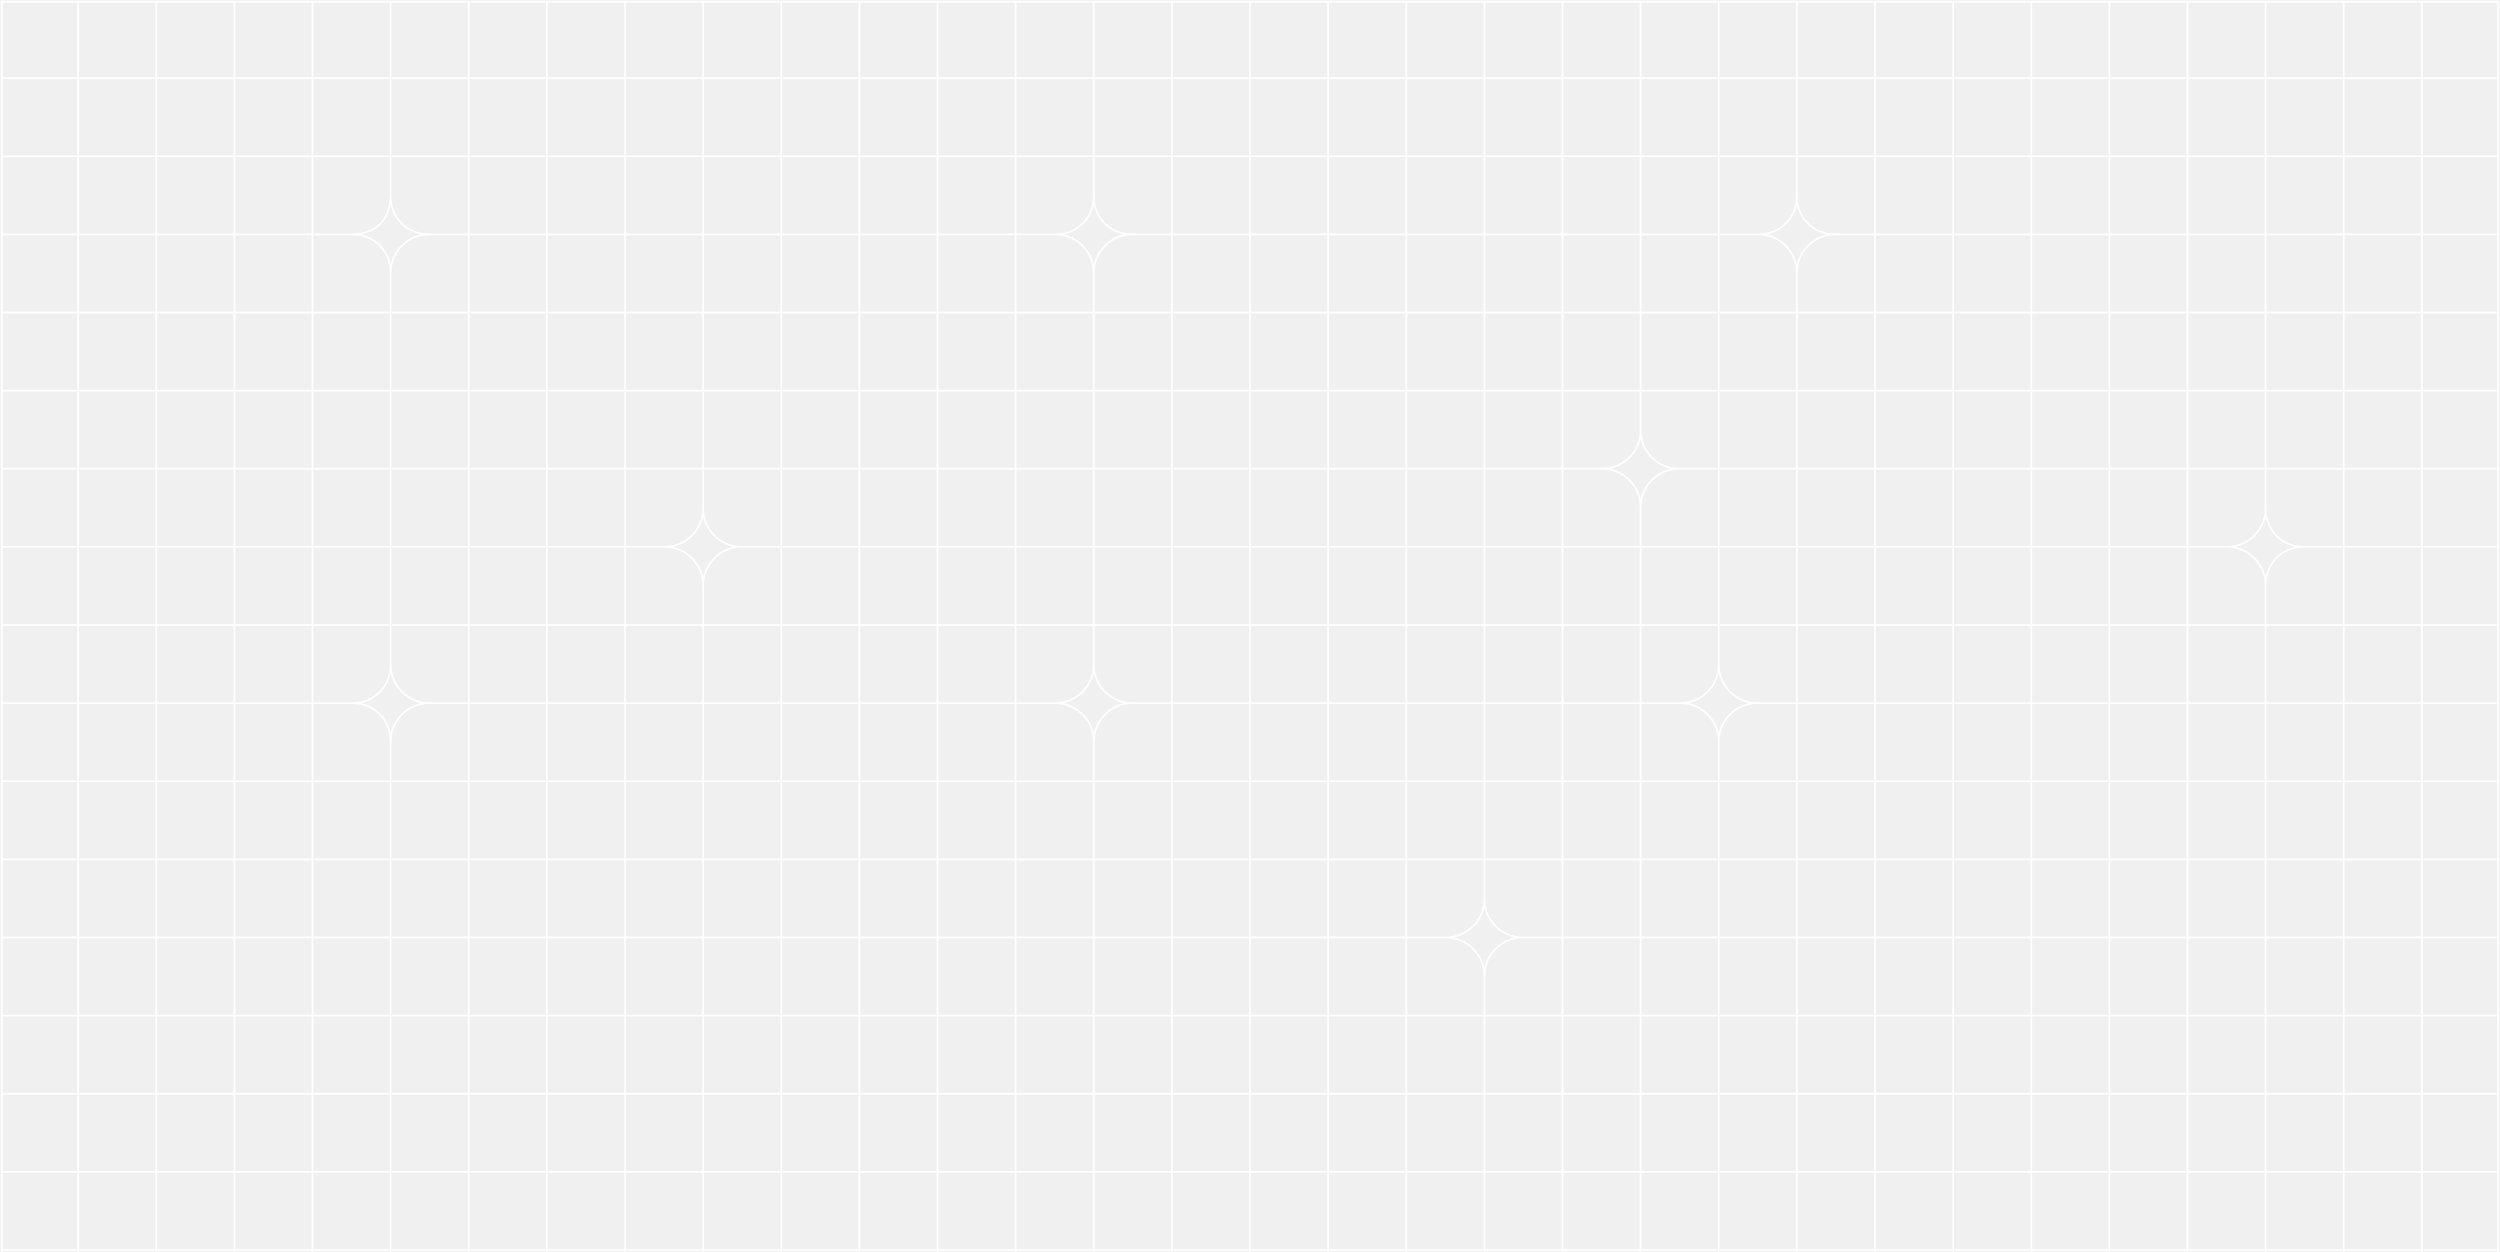
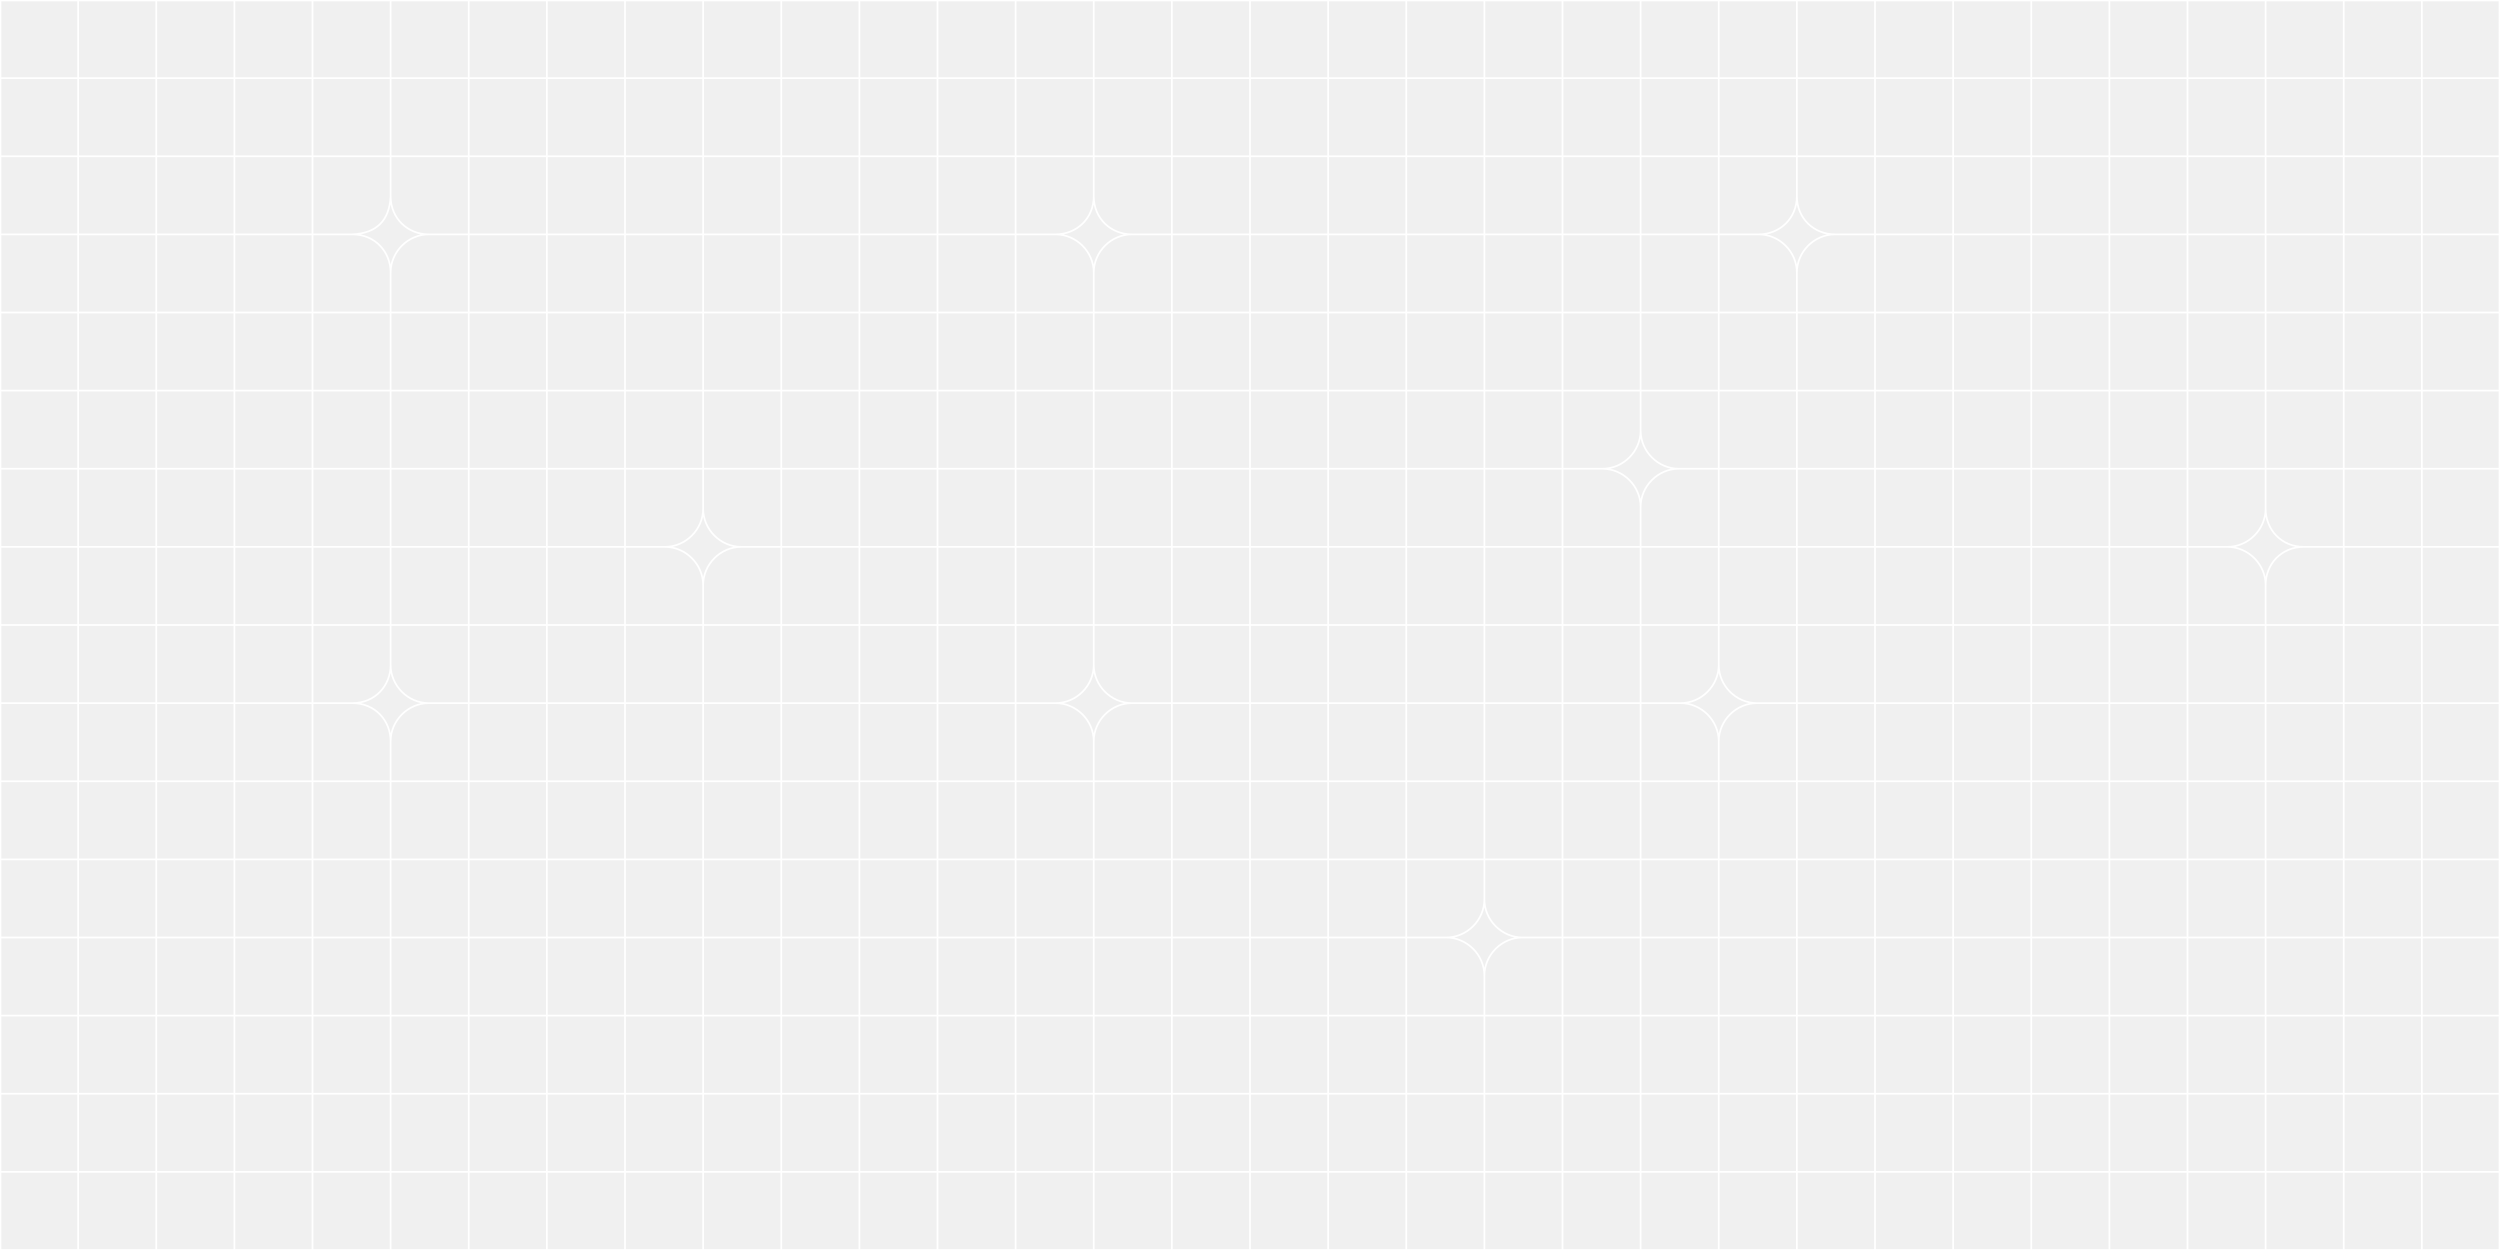
- <svg xmlns="http://www.w3.org/2000/svg" width="1440" height="721" fill="none" aria-hidden="true">
+ <svg xmlns="http://www.w3.org/2000/svg" width="1440" height="720" fill="none" aria-hidden="true">
  <g stroke="#fff" clip-path="url(#a)">
-     <path d="M1 1h44v44H1zm44 0h45v44H45zm45 0h45v44H90zm45 0h45v44h-45zm45 0h45v44h-45zm45 0h45v44h-45zm45 0h45v44h-45zm45 0h45v44h-45zm45 0h45v44h-45zm45 0h45v44h-45zm45 0h45v44h-45zm45 0h45v44h-45zm45 0h45v44h-45zm45 0h45v44h-45zm45 0h45v44h-45zm45 0h45v44h-45zm45 0h45v44h-45zm45 0h45v44h-45zm45 0h45v44h-45zm45 0h45v44h-45zm45 0h45v44h-45zm45 0h45v44h-45zm45 0h45v44h-45zm45 0h45v44h-45zm45 0h45v44h-45zm45 0h45v44h-45zm45 0h45v44h-45zm45 0h45v44h-45zm45 0h45v44h-45zm45 0h45v44h-45zm45 0h45v44h-45zm45 0h44v44h-44zM1 45h44v45H1zm44 0h45v45H45zm45 0h45v45H90zm45 0h45v45h-45zm45 0h45v45h-45zm45 0h45v45h-45zm45 0h45v45h-45zm45 0h45v45h-45zm45 0h45v45h-45zm45 0h45v45h-45zm45 0h45v45h-45zm45 0h45v45h-45zm45 0h45v45h-45zm45 0h45v45h-45zm45 0h45v45h-45zm45 0h45v45h-45zm45 0h45v45h-45zm45 0h45v45h-45zm45 0h45v45h-45zm45 0h45v45h-45zm45 0h45v45h-45zm45 0h45v45h-45zm45 0h45v45h-45zm45 0h45v45h-45zm45 0h45v45h-45zm45 0h45v45h-45zm45 0h45v45h-45zm45 0h45v45h-45zm45 0h45v45h-45zm45 0h45v45h-45zm45 0h45v45h-45zm45 0h44v45h-44zM1 90h44v45H1zm44 0h45v45H45zm45 0h45v45H90zm45 0h45v45h-45zm90 0v23q-1 21-22 22h-23V90zm45 0v45h-23c-12 0-22-9-22-22V90zm0 0h45v45h-45zm45 0h45v45h-45zm45 0h45v45h-45zm45 0h45v45h-45zm45 0h45v45h-45zm45 0h45v45h-45zm45 0h45v45h-45zm90 0v23c0 13-10 22-22 22h-23V90zm45 0v45h-23c-12 0-22-9-22-22V90zm0 0h45v45h-45zm45 0h45v45h-45zm45 0h45v45h-45zm45 0h45v45h-45zm45 0h45v45h-45zm45 0h45v45h-45zm45 0h45v45h-45zm90 0v23c0 13-10 22-22 22h-23V90zm45 0v45h-23c-12 0-22-9-22-22V90zm0 0h45v45h-45zm45 0h45v45h-45zm45 0h45v45h-45zm45 0h45v45h-45zm45 0h45v45h-45zm45 0h45v45h-45zm45 0h45v45h-45zm45 0h44v45h-44zM1 135h44v45H1zm44 0h45v45H45zm45 0h45v45H90zm45 0h45v45h-45zm68 0c13 0 22 10 22 22v23h-45v-45zm44 0h23v45h-45v-23c0-12 10-22 22-22Zm23 0h45v45h-45zm45 0h45v45h-45zm45 0h45v45h-45zm45 0h45v45h-45zm45 0h45v45h-45zm45 0h45v45h-45zm45 0h45v45h-45zm68 0c12 0 22 10 22 22v23h-45v-45zm44 0h23v45h-45v-23c0-12 10-22 22-22Zm23 0h45v45h-45zm45 0h45v45h-45zm45 0h45v45h-45zm45 0h45v45h-45zm45 0h45v45h-45zm45 0h45v45h-45zm45 0h45v45h-45zm68 0c12 0 22 10 22 22v23h-45v-45zm44 0h23v45h-45v-23c0-12 10-22 22-22Zm23 0h45v45h-45zm45 0h45v45h-45zm45 0h45v45h-45zm45 0h45v45h-45zm45 0h45v45h-45zm45 0h45v45h-45zm45 0h45v45h-45zm45 0h44v45h-44zM1 180h44v45H1zm44 0h45v45H45zm45 0h45v45H90zm45 0h45v45h-45zm45 0h45v45h-45zm45 0h45v45h-45zm45 0h45v45h-45zm45 0h45v45h-45zm45 0h45v45h-45zm45 0h45v45h-45zm45 0h45v45h-45zm45 0h45v45h-45zm45 0h45v45h-45zm45 0h45v45h-45zm45 0h45v45h-45zm45 0h45v45h-45zm45 0h45v45h-45zm45 0h45v45h-45zm45 0h45v45h-45zm45 0h45v45h-45zm45 0h45v45h-45zm45 0h45v45h-45zm45 0h45v45h-45zm45 0h45v45h-45zm45 0h45v45h-45zm45 0h45v45h-45zm45 0h45v45h-45zm45 0h45v45h-45zm45 0h45v45h-45zm45 0h45v45h-45zm45 0h45v45h-45zm45 0h44v45h-44zM1 225h44v45H1zm44 0h45v45H45zm45 0h45v45H90zm45 0h45v45h-45zm45 0h45v45h-45zm45 0h45v45h-45zm45 0h45v45h-45zm45 0h45v45h-45zm45 0h45v45h-45zm45 0h45v45h-45zm45 0h45v45h-45zm45 0h45v45h-45zm45 0h45v45h-45zm45 0h45v45h-45zm45 0h45v45h-45zm45 0h45v45h-45zm45 0h45v45h-45zm45 0h45v45h-45zm45 0h45v45h-45zm45 0h45v45h-45zm90 0v23c0 12-10 22-22 22h-23v-45zm45 0v45h-23c-12 0-22-10-22-22v-23zm0 0h45v45h-45zm45 0h45v45h-45zm45 0h45v45h-45zm45 0h45v45h-45zm45 0h45v45h-45zm45 0h45v45h-45zm45 0h45v45h-45zm45 0h45v45h-45zm45 0h45v45h-45zm45 0h44v45h-44zM1 270h44v45H1zm44 0h45v45H45zm45 0h45v45H90zm45 0h45v45h-45zm45 0h45v45h-45zm45 0h45v45h-45zm45 0h45v45h-45zm45 0h45v45h-45zm90 0v23c0 12-10 22-22 22h-23v-45zm45 0v45h-23c-12 0-22-10-22-22v-23zm0 0h45v45h-45zm45 0h45v45h-45zm45 0h45v45h-45zm45 0h45v45h-45zm45 0h45v45h-45zm45 0h45v45h-45zm45 0h45v45h-45zm45 0h45v45h-45zm45 0h45v45h-45zm45 0h45v45h-45zm68 0c12 0 22 10 22 22v23h-45v-45zm44 0h23v45h-45v-23c0-12 10-22 22-22Zm23 0h45v45h-45zm45 0h45v45h-45zm45 0h45v45h-45zm45 0h45v45h-45zm45 0h45v45h-45zm45 0h45v45h-45zm90 0v23c0 12-10 22-22 22h-23v-45zm45 0v45h-23c-13 0-22-10-22-22v-23zm0 0h45v45h-45zm45 0h44v45h-44zM1 315h44v45H1zm44 0h45v45H45zm45 0h45v45H90zm45 0h45v45h-45zm45 0h45v45h-45zm45 0h45v45h-45zm45 0h45v45h-45zm45 0h45v45h-45zm68 0c12 0 22 10 22 22v23h-45v-45zm44 0h23v45h-45v-23c0-12 10-22 22-22Zm23 0h45v45h-45zm45 0h45v45h-45zm45 0h45v45h-45zm45 0h45v45h-45zm45 0h45v45h-45zm45 0h45v45h-45zm45 0h45v45h-45zm45 0h45v45h-45zm45 0h45v45h-45zm45 0h45v45h-45zm45 0h45v45h-45zm45 0h45v45h-45zm45 0h45v45h-45zm45 0h45v45h-45zm45 0h45v45h-45zm45 0h45v45h-45zm45 0h45v45h-45zm45 0h45v45h-45zm68 0c12 0 22 10 22 22v23h-45v-45zm44 0h23v45h-45v-23c0-12 9-22 22-22Zm23 0h45v45h-45zm45 0h44v45h-44zM1 360h44v45H1zm44 0h45v45H45zm45 0h45v45H90zm45 0h45v45h-45zm90 0v23c0 12-9 22-22 22h-23v-45zm45 0v45h-23c-12 0-22-10-22-22v-23zm0 0h45v45h-45zm45 0h45v45h-45zm45 0h45v45h-45zm45 0h45v45h-45zm45 0h45v45h-45zm45 0h45v45h-45zm45 0h45v45h-45zm90 0v23c0 12-10 22-22 22h-23v-45zm45 0v45h-23c-12 0-22-10-22-22v-23zm0 0h45v45h-45zm45 0h45v45h-45zm45 0h45v45h-45zm45 0h45v45h-45zm45 0h45v45h-45zm45 0h45v45h-45zm90 0v23c0 12-10 22-22 22h-23v-45zm45 0v45h-23c-12 0-22-10-22-22v-23zm0 0h45v45h-45zm45 0h45v45h-45zm45 0h45v45h-45zm45 0h45v45h-45zm45 0h45v45h-45zm45 0h45v45h-45zm45 0h45v45h-45zm45 0h45v45h-45zm45 0h44v45h-44zM1 405h44v45H1zm44 0h45v45H45zm45 0h45v45H90zm45 0h45v45h-45zm68 0c13 0 22 10 22 22v23h-45v-45zm44 0h23v45h-45v-23c0-12 10-22 22-22Zm23 0h45v45h-45zm45 0h45v45h-45zm45 0h45v45h-45zm45 0h45v45h-45zm45 0h45v45h-45zm45 0h45v45h-45zm45 0h45v45h-45zm68 0c12 0 22 10 22 22v23h-45v-45zm44 0h23v45h-45v-23c0-12 10-22 22-22Zm23 0h45v45h-45zm45 0h45v45h-45zm45 0h45v45h-45zm45 0h45v45h-45zm45 0h45v45h-45zm45 0h45v45h-45zm68 0c12 0 22 10 22 22v23h-45v-45zm44 0h23v45h-45v-23c0-12 10-22 22-22Zm23 0h45v45h-45zm45 0h45v45h-45zm45 0h45v45h-45zm45 0h45v45h-45zm45 0h45v45h-45zm45 0h45v45h-45zm45 0h45v45h-45zm45 0h45v45h-45zm45 0h44v45h-44zM1 450h44v45H1zm44 0h45v45H45zm45 0h45v45H90zm45 0h45v45h-45zm45 0h45v45h-45zm45 0h45v45h-45zm45 0h45v45h-45zm45 0h45v45h-45zm45 0h45v45h-45zm45 0h45v45h-45zm45 0h45v45h-45zm45 0h45v45h-45zm45 0h45v45h-45zm45 0h45v45h-45zm45 0h45v45h-45zm45 0h45v45h-45zm45 0h45v45h-45zm45 0h45v45h-45zm45 0h45v45h-45zm45 0h45v45h-45zm45 0h45v45h-45zm45 0h45v45h-45zm45 0h45v45h-45zm45 0h45v45h-45zm45 0h45v45h-45zm45 0h45v45h-45zm45 0h45v45h-45zm45 0h45v45h-45zm45 0h45v45h-45zm45 0h45v45h-45zm45 0h45v45h-45zm45 0h44v45h-44zM1 495h44v45H1zm44 0h45v45H45zm45 0h45v45H90zm45 0h45v45h-45zm45 0h45v45h-45zm45 0h45v45h-45zm45 0h45v45h-45zm45 0h45v45h-45zm45 0h45v45h-45zm45 0h45v45h-45zm45 0h45v45h-45zm45 0h45v45h-45zm45 0h45v45h-45zm45 0h45v45h-45zm45 0h45v45h-45zm45 0h45v45h-45zm45 0h45v45h-45zm45 0h45v45h-45zm90 0v23c0 12-10 22-22 22h-23v-45zm45 0v45h-23c-12 0-22-10-22-22v-23zm0 0h45v45h-45zm45 0h45v45h-45zm45 0h45v45h-45zm45 0h45v45h-45zm45 0h45v45h-45zm45 0h45v45h-45zm45 0h45v45h-45zm45 0h45v45h-45zm45 0h45v45h-45zm45 0h45v45h-45zm45 0h45v45h-45zm45 0h44v45h-44zM1 540h44v45H1zm44 0h45v45H45zm45 0h45v45H90zm45 0h45v45h-45zm45 0h45v45h-45zm45 0h45v45h-45zm45 0h45v45h-45zm45 0h45v45h-45zm45 0h45v45h-45zm45 0h45v45h-45zm45 0h45v45h-45zm45 0h45v45h-45zm45 0h45v45h-45zm45 0h45v45h-45zm45 0h45v45h-45zm45 0h45v45h-45zm45 0h45v45h-45zm45 0h45v45h-45zm68 0c12 0 22 10 22 22v23h-45v-45zm44 0h23v45h-45v-23c0-12 10-22 22-22Zm23 0h45v45h-45zm45 0h45v45h-45zm45 0h45v45h-45zm45 0h45v45h-45zm45 0h45v45h-45zm45 0h45v45h-45zm45 0h45v45h-45zm45 0h45v45h-45zm45 0h45v45h-45zm45 0h45v45h-45zm45 0h45v45h-45zm45 0h44v45h-44zM1 585h44v45H1zm44 0h45v45H45zm45 0h45v45H90zm45 0h45v45h-45zm45 0h45v45h-45zm45 0h45v45h-45zm45 0h45v45h-45zm45 0h45v45h-45zm45 0h45v45h-45zm45 0h45v45h-45zm45 0h45v45h-45zm45 0h45v45h-45zm45 0h45v45h-45zm45 0h45v45h-45zm45 0h45v45h-45zm45 0h45v45h-45zm45 0h45v45h-45zm45 0h45v45h-45zm45 0h45v45h-45zm45 0h45v45h-45zm45 0h45v45h-45zm45 0h45v45h-45zm45 0h45v45h-45zm45 0h45v45h-45zm45 0h45v45h-45zm45 0h45v45h-45zm45 0h45v45h-45zm45 0h45v45h-45zm45 0h45v45h-45zm45 0h45v45h-45zm45 0h45v45h-45zm45 0h44v45h-44zM1 630h44v45H1zm44 0h45v45H45zm45 0h45v45H90zm45 0h45v45h-45zm45 0h45v45h-45zm45 0h45v45h-45zm45 0h45v45h-45zm45 0h45v45h-45zm45 0h45v45h-45zm45 0h45v45h-45zm45 0h45v45h-45zm45 0h45v45h-45zm45 0h45v45h-45zm45 0h45v45h-45zm45 0h45v45h-45zm45 0h45v45h-45zm45 0h45v45h-45zm45 0h45v45h-45zm45 0h45v45h-45zm45 0h45v45h-45zm45 0h45v45h-45zm45 0h45v45h-45zm45 0h45v45h-45zm45 0h45v45h-45zm45 0h45v45h-45zm45 0h45v45h-45zm45 0h45v45h-45zm45 0h45v45h-45zm45 0h45v45h-45zm45 0h45v45h-45zm45 0h45v45h-45zm45 0h44v45h-44zM1 675h44v45H1zm44 0h45v45H45zm45 0h45v45H90zm45 0h45v45h-45zm45 0h45v45h-45zm45 0h45v45h-45zm45 0h45v45h-45zm45 0h45v45h-45zm45 0h45v45h-45zm45 0h45v45h-45zm45 0h45v45h-45zm45 0h45v45h-45zm45 0h45v45h-45zm45 0h45v45h-45zm45 0h45v45h-45zm45 0h45v45h-45zm45 0h45v45h-45zm45 0h45v45h-45zm45 0h45v45h-45zm45 0h45v45h-45zm45 0h45v45h-45zm45 0h45v45h-45zm45 0h45v45h-45zm45 0h45v45h-45zm45 0h45v45h-45zm45 0h45v45h-45zm45 0h45v45h-45zm45 0h45v45h-45zm45 0h45v45h-45zm45 0h45v45h-45zm45 0h45v45h-45zm45 0h44v45h-44zM1 720h44v45H1zm44 0h45v45H45zm45 0h45v45H90zm45 0h45v45h-45zm45 0h45v45h-45zm45 0h45v45h-45zm45 0h45v45h-45zm45 0h45v45h-45zm45 0h45v45h-45zm45 0h45v45h-45zm45 0h45v45h-45zm45 0h45v45h-45zm45 0h45v45h-45zm45 0h45v45h-45zm45 0h45v45h-45zm45 0h45v45h-45zm45 0h45v45h-45zm45 0h45v45h-45zm45 0h45v45h-45zm45 0h45v45h-45zm45 0h45v45h-45zm45 0h45v45h-45zm45 0h45v45h-45zm45 0h45v45h-45zm45 0h45v45h-45zm45 0h45v45h-45zm45 0h45v45h-45zm45 0h45v45h-45zm45 0h45v45h-45zm45 0h45v45h-45zm45 0h45v45h-45zm45 0h44v45h-44z" />
+     <path d="M.25 .25h44.75v44.75H.25zm44.75 0h45v44.75H45zm45 0h45v44.75H90zm45 0h45v44.75h-45zm45 0h45v44.75h-45zm45 0h45v44.75h-45zm45 0h45v44.75h-45zm45 0h45v44.75h-45zm45 0h45v44.75h-45zm45 0h45v44.75h-45zm45 0h45v44.75h-45zm45 0h45v44.75h-45zm45 0h45v44.75h-45zm45 0h45v44.75h-45zm45 0h45v44.75h-45zm45 0h45v44.75h-45zm45 0h45v44.75h-45zm45 0h45v44.75h-45zm45 0h45v44.75h-45zm45 0h45v44.75h-45zm45 0h45v44.75h-45zm45 0h45v44.75h-45zm45 0h45v44.75h-45zm45 0h45v44.75h-45zm45 0h45v44.75h-45zm45 0h45v44.75h-45zm45 0h45v44.75h-45zm45 0h45v44.75h-45zm45 0h45v44.75h-45zm45 0h45v44.75h-45zm45 0h45v44.75h-45zm45 0h44.75v44.75h-44.75zM.25 45h44.75v45H.25zm44.75 0h45v45H45zm45 0h45v45H90zm45 0h45v45h-45zm45 0h45v45h-45zm45 0h45v45h-45zm45 0h45v45h-45zm45 0h45v45h-45zm45 0h45v45h-45zm45 0h45v45h-45zm45 0h45v45h-45zm45 0h45v45h-45zm45 0h45v45h-45zm45 0h45v45h-45zm45 0h45v45h-45zm45 0h45v45h-45zm45 0h45v45h-45zm45 0h45v45h-45zm45 0h45v45h-45zm45 0h45v45h-45zm45 0h45v45h-45zm45 0h45v45h-45zm45 0h45v45h-45zm45 0h45v45h-45zm45 0h45v45h-45zm45 0h45v45h-45zm45 0h45v45h-45zm45 0h45v45h-45zm45 0h45v45h-45zm45 0h45v45h-45zm45 0h45v45h-45zm45 0h44.75v45h-44.75zM.25 90h44.75v45H.25zm44.75 0h45v45H45zm45 0h45v45H90zm45 0h45v45h-45zm90 0v23q-1 21-22 22h-23V90zm45 0v45h-23c-12 0-22-9-22-22V90zm0 0h45v45h-45zm45 0h45v45h-45zm45 0h45v45h-45zm45 0h45v45h-45zm45 0h45v45h-45zm45 0h45v45h-45zm45 0h45v45h-45zm90 0v23c0 13-10 22-22 22h-23V90zm45 0v45h-23c-12 0-22-9-22-22V90zm0 0h45v45h-45zm45 0h45v45h-45zm45 0h45v45h-45zm45 0h45v45h-45zm45 0h45v45h-45zm45 0h45v45h-45zm45 0h45v45h-45zm90 0v23c0 13-10 22-22 22h-23V90zm45 0v45h-23c-12 0-22-9-22-22V90zm0 0h45v45h-45zm45 0h45v45h-45zm45 0h45v45h-45zm45 0h45v45h-45zm45 0h45v45h-45zm45 0h45v45h-45zm45 0h45v45h-45zm45 0h44.75v45h-44.75zM.25 135h44.75v45H.25zm44.75 0h45v45H45zm45 0h45v45H90zm45 0h45v45h-45zm68 0c13 0 22 10 22 22v23h-45v-45zm44 0h23v45h-45v-23c0-12 10-22 22-22Zm23 0h45v45h-45zm45 0h45v45h-45zm45 0h45v45h-45zm45 0h45v45h-45zm45 0h45v45h-45zm45 0h45v45h-45zm45 0h45v45h-45zm68 0c12 0 22 10 22 22v23h-45v-45zm44 0h23v45h-45v-23c0-12 10-22 22-22Zm23 0h45v45h-45zm45 0h45v45h-45zm45 0h45v45h-45zm45 0h45v45h-45zm45 0h45v45h-45zm45 0h45v45h-45zm45 0h45v45h-45zm68 0c12 0 22 10 22 22v23h-45v-45zm44 0h23v45h-45v-23c0-12 10-22 22-22Zm23 0h45v45h-45zm45 0h45v45h-45zm45 0h45v45h-45zm45 0h45v45h-45zm45 0h45v45h-45zm45 0h45v45h-45zm45 0h45v45h-45zm45 0h44.75v45h-44.75zM.25 180h44.75v45H.25zm44.75 0h45v45H45zm45 0h45v45H90zm45 0h45v45h-45zm45 0h45v45h-45zm45 0h45v45h-45zm45 0h45v45h-45zm45 0h45v45h-45zm45 0h45v45h-45zm45 0h45v45h-45zm45 0h45v45h-45zm45 0h45v45h-45zm45 0h45v45h-45zm45 0h45v45h-45zm45 0h45v45h-45zm45 0h45v45h-45zm45 0h45v45h-45zm45 0h45v45h-45zm45 0h45v45h-45zm45 0h45v45h-45zm45 0h45v45h-45zm45 0h45v45h-45zm45 0h45v45h-45zm45 0h45v45h-45zm45 0h45v45h-45zm45 0h45v45h-45zm45 0h45v45h-45zm45 0h45v45h-45zm45 0h45v45h-45zm45 0h45v45h-45zm45 0h45v45h-45zm45 0h44.75v45h-44.75zM.25 225h44.75v45H.25zm44.75 0h45v45H45zm45 0h45v45H90zm45 0h45v45h-45zm45 0h45v45h-45zm45 0h45v45h-45zm45 0h45v45h-45zm45 0h45v45h-45zm45 0h45v45h-45zm45 0h45v45h-45zm45 0h45v45h-45zm45 0h45v45h-45zm45 0h45v45h-45zm45 0h45v45h-45zm45 0h45v45h-45zm45 0h45v45h-45zm45 0h45v45h-45zm45 0h45v45h-45zm45 0h45v45h-45zm45 0h45v45h-45zm90 0v23c0 12-10 22-22 22h-23v-45zm45 0v45h-23c-12 0-22-10-22-22v-23zm0 0h45v45h-45zm45 0h45v45h-45zm45 0h45v45h-45zm45 0h45v45h-45zm45 0h45v45h-45zm45 0h45v45h-45zm45 0h45v45h-45zm45 0h45v45h-45zm45 0h45v45h-45zm45 0h44.75v45h-44.75zM.25 270h44.75v45H.25zm44.75 0h45v45H45zm45 0h45v45H90zm45 0h45v45h-45zm45 0h45v45h-45zm45 0h45v45h-45zm45 0h45v45h-45zm45 0h45v45h-45zm90 0v23c0 12-10 22-22 22h-23v-45zm45 0v45h-23c-12 0-22-10-22-22v-23zm0 0h45v45h-45zm45 0h45v45h-45zm45 0h45v45h-45zm45 0h45v45h-45zm45 0h45v45h-45zm45 0h45v45h-45zm45 0h45v45h-45zm45 0h45v45h-45zm45 0h45v45h-45zm45 0h45v45h-45zm68 0c12 0 22 10 22 22v23h-45v-45zm44 0h23v45h-45v-23c0-12 10-22 22-22Zm23 0h45v45h-45zm45 0h45v45h-45zm45 0h45v45h-45zm45 0h45v45h-45zm45 0h45v45h-45zm45 0h45v45h-45zm90 0v23c0 12-10 22-22 22h-23v-45zm45 0v45h-23c-13 0-22-10-22-22v-23zm0 0h45v45h-45zm45 0h44.75v45h-44.75zM.25 315h44.75v45H.25zm44.75 0h45v45H45zm45 0h45v45H90zm45 0h45v45h-45zm45 0h45v45h-45zm45 0h45v45h-45zm45 0h45v45h-45zm45 0h45v45h-45zm68 0c12 0 22 10 22 22v23h-45v-45zm44 0h23v45h-45v-23c0-12 10-22 22-22Zm23 0h45v45h-45zm45 0h45v45h-45zm45 0h45v45h-45zm45 0h45v45h-45zm45 0h45v45h-45zm45 0h45v45h-45zm45 0h45v45h-45zm45 0h45v45h-45zm45 0h45v45h-45zm45 0h45v45h-45zm45 0h45v45h-45zm45 0h45v45h-45zm45 0h45v45h-45zm45 0h45v45h-45zm45 0h45v45h-45zm45 0h45v45h-45zm45 0h45v45h-45zm45 0h45v45h-45zm68 0c12 0 22 10 22 22v23h-45v-45zm44 0h23v45h-45v-23c0-12 9-22 22-22Zm23 0h45v45h-45zm45 0h44.75v45h-44.75zM.25 360h44.75v45H.25zm44.75 0h45v45H45zm45 0h45v45H90zm45 0h45v45h-45zm90 0v23c0 12-9 22-22 22h-23v-45zm45 0v45h-23c-12 0-22-10-22-22v-23zm0 0h45v45h-45zm45 0h45v45h-45zm45 0h45v45h-45zm45 0h45v45h-45zm45 0h45v45h-45zm45 0h45v45h-45zm45 0h45v45h-45zm90 0v23c0 12-10 22-22 22h-23v-45zm45 0v45h-23c-12 0-22-10-22-22v-23zm0 0h45v45h-45zm45 0h45v45h-45zm45 0h45v45h-45zm45 0h45v45h-45zm45 0h45v45h-45zm45 0h45v45h-45zm90 0v23c0 12-10 22-22 22h-23v-45zm45 0v45h-23c-12 0-22-10-22-22v-23zm0 0h45v45h-45zm45 0h45v45h-45zm45 0h45v45h-45zm45 0h45v45h-45zm45 0h45v45h-45zm45 0h45v45h-45zm45 0h45v45h-45zm45 0h45v45h-45zm45 0h44.75v45h-44.75zM.25 405h44.75v45H.25zm44.75 0h45v45H45zm45 0h45v45H90zm45 0h45v45h-45zm68 0c13 0 22 10 22 22v23h-45v-45zm44 0h23v45h-45v-23c0-12 10-22 22-22Zm23 0h45v45h-45zm45 0h45v45h-45zm45 0h45v45h-45zm45 0h45v45h-45zm45 0h45v45h-45zm45 0h45v45h-45zm45 0h45v45h-45zm68 0c12 0 22 10 22 22v23h-45v-45zm44 0h23v45h-45v-23c0-12 10-22 22-22Zm23 0h45v45h-45zm45 0h45v45h-45zm45 0h45v45h-45zm45 0h45v45h-45zm45 0h45v45h-45zm45 0h45v45h-45zm68 0c12 0 22 10 22 22v23h-45v-45zm44 0h23v45h-45v-23c0-12 10-22 22-22Zm23 0h45v45h-45zm45 0h45v45h-45zm45 0h45v45h-45zm45 0h45v45h-45zm45 0h45v45h-45zm45 0h45v45h-45zm45 0h45v45h-45zm45 0h45v45h-45zm45 0h44.75v45h-44.75zM.25 450h44.75v45H.25zm44.75 0h45v45H45zm45 0h45v45H90zm45 0h45v45h-45zm45 0h45v45h-45zm45 0h45v45h-45zm45 0h45v45h-45zm45 0h45v45h-45zm45 0h45v45h-45zm45 0h45v45h-45zm45 0h45v45h-45zm45 0h45v45h-45zm45 0h45v45h-45zm45 0h45v45h-45zm45 0h45v45h-45zm45 0h45v45h-45zm45 0h45v45h-45zm45 0h45v45h-45zm45 0h45v45h-45zm45 0h45v45h-45zm45 0h45v45h-45zm45 0h45v45h-45zm45 0h45v45h-45zm45 0h45v45h-45zm45 0h45v45h-45zm45 0h45v45h-45zm45 0h45v45h-45zm45 0h45v45h-45zm45 0h45v45h-45zm45 0h45v45h-45zm45 0h45v45h-45zm45 0h44.75v45h-44.75zM.25 495h44.75v45H.25zm44.75 0h45v45H45zm45 0h45v45H90zm45 0h45v45h-45zm45 0h45v45h-45zm45 0h45v45h-45zm45 0h45v45h-45zm45 0h45v45h-45zm45 0h45v45h-45zm45 0h45v45h-45zm45 0h45v45h-45zm45 0h45v45h-45zm45 0h45v45h-45zm45 0h45v45h-45zm45 0h45v45h-45zm45 0h45v45h-45zm45 0h45v45h-45zm45 0h45v45h-45zm90 0v23c0 12-10 22-22 22h-23v-45zm45 0v45h-23c-12 0-22-10-22-22v-23zm0 0h45v45h-45zm45 0h45v45h-45zm45 0h45v45h-45zm45 0h45v45h-45zm45 0h45v45h-45zm45 0h45v45h-45zm45 0h45v45h-45zm45 0h45v45h-45zm45 0h45v45h-45zm45 0h45v45h-45zm45 0h45v45h-45zm45 0h44.75v45h-44.75zM.25 540h44.75v45H.25zm44.75 0h45v45H45zm45 0h45v45H90zm45 0h45v45h-45zm45 0h45v45h-45zm45 0h45v45h-45zm45 0h45v45h-45zm45 0h45v45h-45zm45 0h45v45h-45zm45 0h45v45h-45zm45 0h45v45h-45zm45 0h45v45h-45zm45 0h45v45h-45zm45 0h45v45h-45zm45 0h45v45h-45zm45 0h45v45h-45zm45 0h45v45h-45zm45 0h45v45h-45zm68 0c12 0 22 10 22 22v23h-45v-45zm44 0h23v45h-45v-23c0-12 10-22 22-22Zm23 0h45v45h-45zm45 0h45v45h-45zm45 0h45v45h-45zm45 0h45v45h-45zm45 0h45v45h-45zm45 0h45v45h-45zm45 0h45v45h-45zm45 0h45v45h-45zm45 0h45v45h-45zm45 0h45v45h-45zm45 0h45v45h-45zm45 0h44.75v45h-44.75zM.25 585h44.75v45H.25zm44.75 0h45v45H45zm45 0h45v45H90zm45 0h45v45h-45zm45 0h45v45h-45zm45 0h45v45h-45zm45 0h45v45h-45zm45 0h45v45h-45zm45 0h45v45h-45zm45 0h45v45h-45zm45 0h45v45h-45zm45 0h45v45h-45zm45 0h45v45h-45zm45 0h45v45h-45zm45 0h45v45h-45zm45 0h45v45h-45zm45 0h45v45h-45zm45 0h45v45h-45zm45 0h45v45h-45zm45 0h45v45h-45zm45 0h45v45h-45zm45 0h45v45h-45zm45 0h45v45h-45zm45 0h45v45h-45zm45 0h45v45h-45zm45 0h45v45h-45zm45 0h45v45h-45zm45 0h45v45h-45zm45 0h45v45h-45zm45 0h45v45h-45zm45 0h45v45h-45zm45 0h44.75v45h-44.75zM.25 630h44.75v45H.25zm44.75 0h45v45H45zm45 0h45v45H90zm45 0h45v45h-45zm45 0h45v45h-45zm45 0h45v45h-45zm45 0h45v45h-45zm45 0h45v45h-45zm45 0h45v45h-45zm45 0h45v45h-45zm45 0h45v45h-45zm45 0h45v45h-45zm45 0h45v45h-45zm45 0h45v45h-45zm45 0h45v45h-45zm45 0h45v45h-45zm45 0h45v45h-45zm45 0h45v45h-45zm45 0h45v45h-45zm45 0h45v45h-45zm45 0h45v45h-45zm45 0h45v45h-45zm45 0h45v45h-45zm45 0h45v45h-45zm45 0h45v45h-45zm45 0h45v45h-45zm45 0h45v45h-45zm45 0h45v45h-45zm45 0h45v45h-45zm45 0h45v45h-45zm45 0h45v45h-45zm45 0h44.75v45h-44.75zM.25 675h44.75v45H.25zm44.75 0h45v45H45zm45 0h45v45H90zm45 0h45v45h-45zm45 0h45v45h-45zm45 0h45v45h-45zm45 0h45v45h-45zm45 0h45v45h-45zm45 0h45v45h-45zm45 0h45v45h-45zm45 0h45v45h-45zm45 0h45v45h-45zm45 0h45v45h-45zm45 0h45v45h-45zm45 0h45v45h-45zm45 0h45v45h-45zm45 0h45v45h-45zm45 0h45v45h-45zm45 0h45v45h-45zm45 0h45v45h-45zm45 0h45v45h-45zm45 0h45v45h-45zm45 0h45v45h-45zm45 0h45v45h-45zm45 0h45v45h-45zm45 0h45v45h-45zm45 0h45v45h-45zm45 0h45v45h-45zm45 0h45v45h-45zm45 0h45v45h-45zm45 0h45v45h-45zm45 0h44.75v45h-44.75zM.25 720h44.75v45H.25zm44.75 0h45v45H45zm45 0h45v45H90zm45 0h45v45h-45zm45 0h45v45h-45zm45 0h45v45h-45zm45 0h45v45h-45zm45 0h45v45h-45zm45 0h45v45h-45zm45 0h45v45h-45zm45 0h45v45h-45zm45 0h45v45h-45zm45 0h45v45h-45zm45 0h45v45h-45zm45 0h45v45h-45zm45 0h45v45h-45zm45 0h45v45h-45zm45 0h45v45h-45zm45 0h45v45h-45zm45 0h45v45h-45zm45 0h45v45h-45zm45 0h45v45h-45zm45 0h45v45h-45zm45 0h45v45h-45zm45 0h45v45h-45zm45 0h45v45h-45zm45 0h45v45h-45zm45 0h45v45h-45zm45 0h45v45h-45zm45 0h45v45h-45zm45 0h45v45h-45zm45 0h44.75v45h-44.75z" />
  </g>
  <defs>
    <clipPath id="a">
-       <path fill="#fff" d="M0 0h1440v781H0z" />
+       <path fill="#fff" d="M0 0h1440v720H0z" />
    </clipPath>
  </defs>
</svg>
